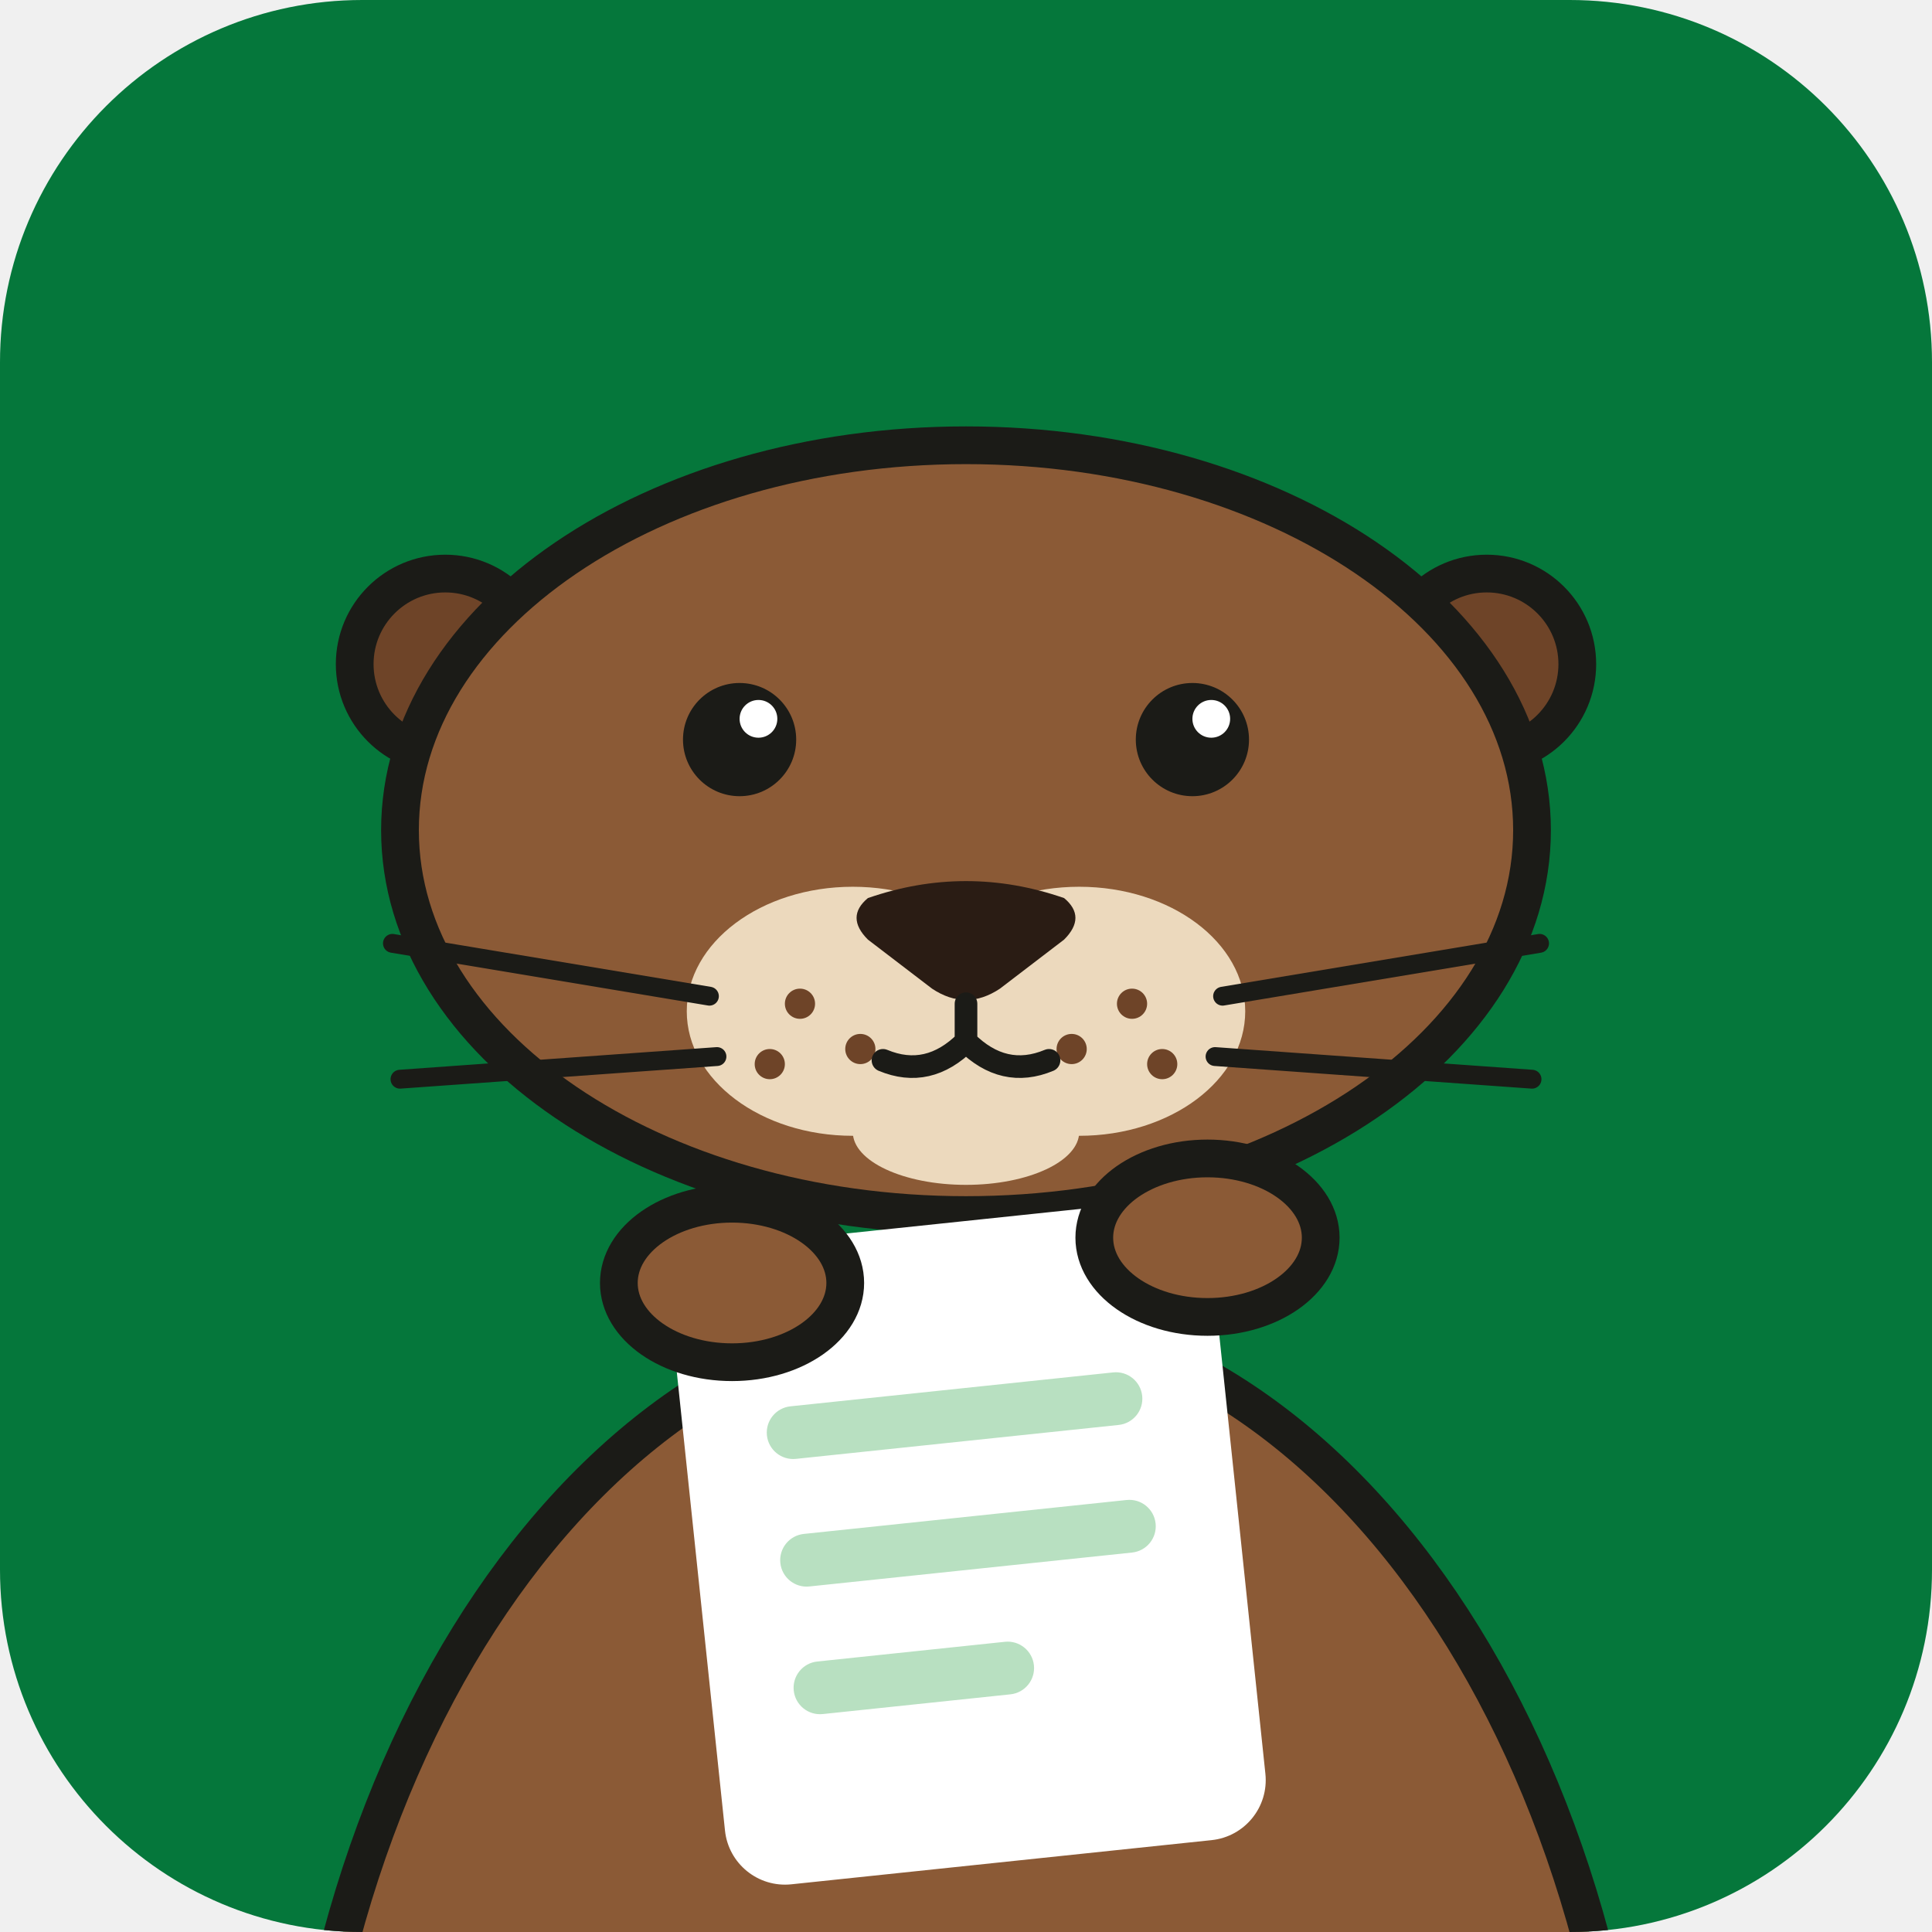
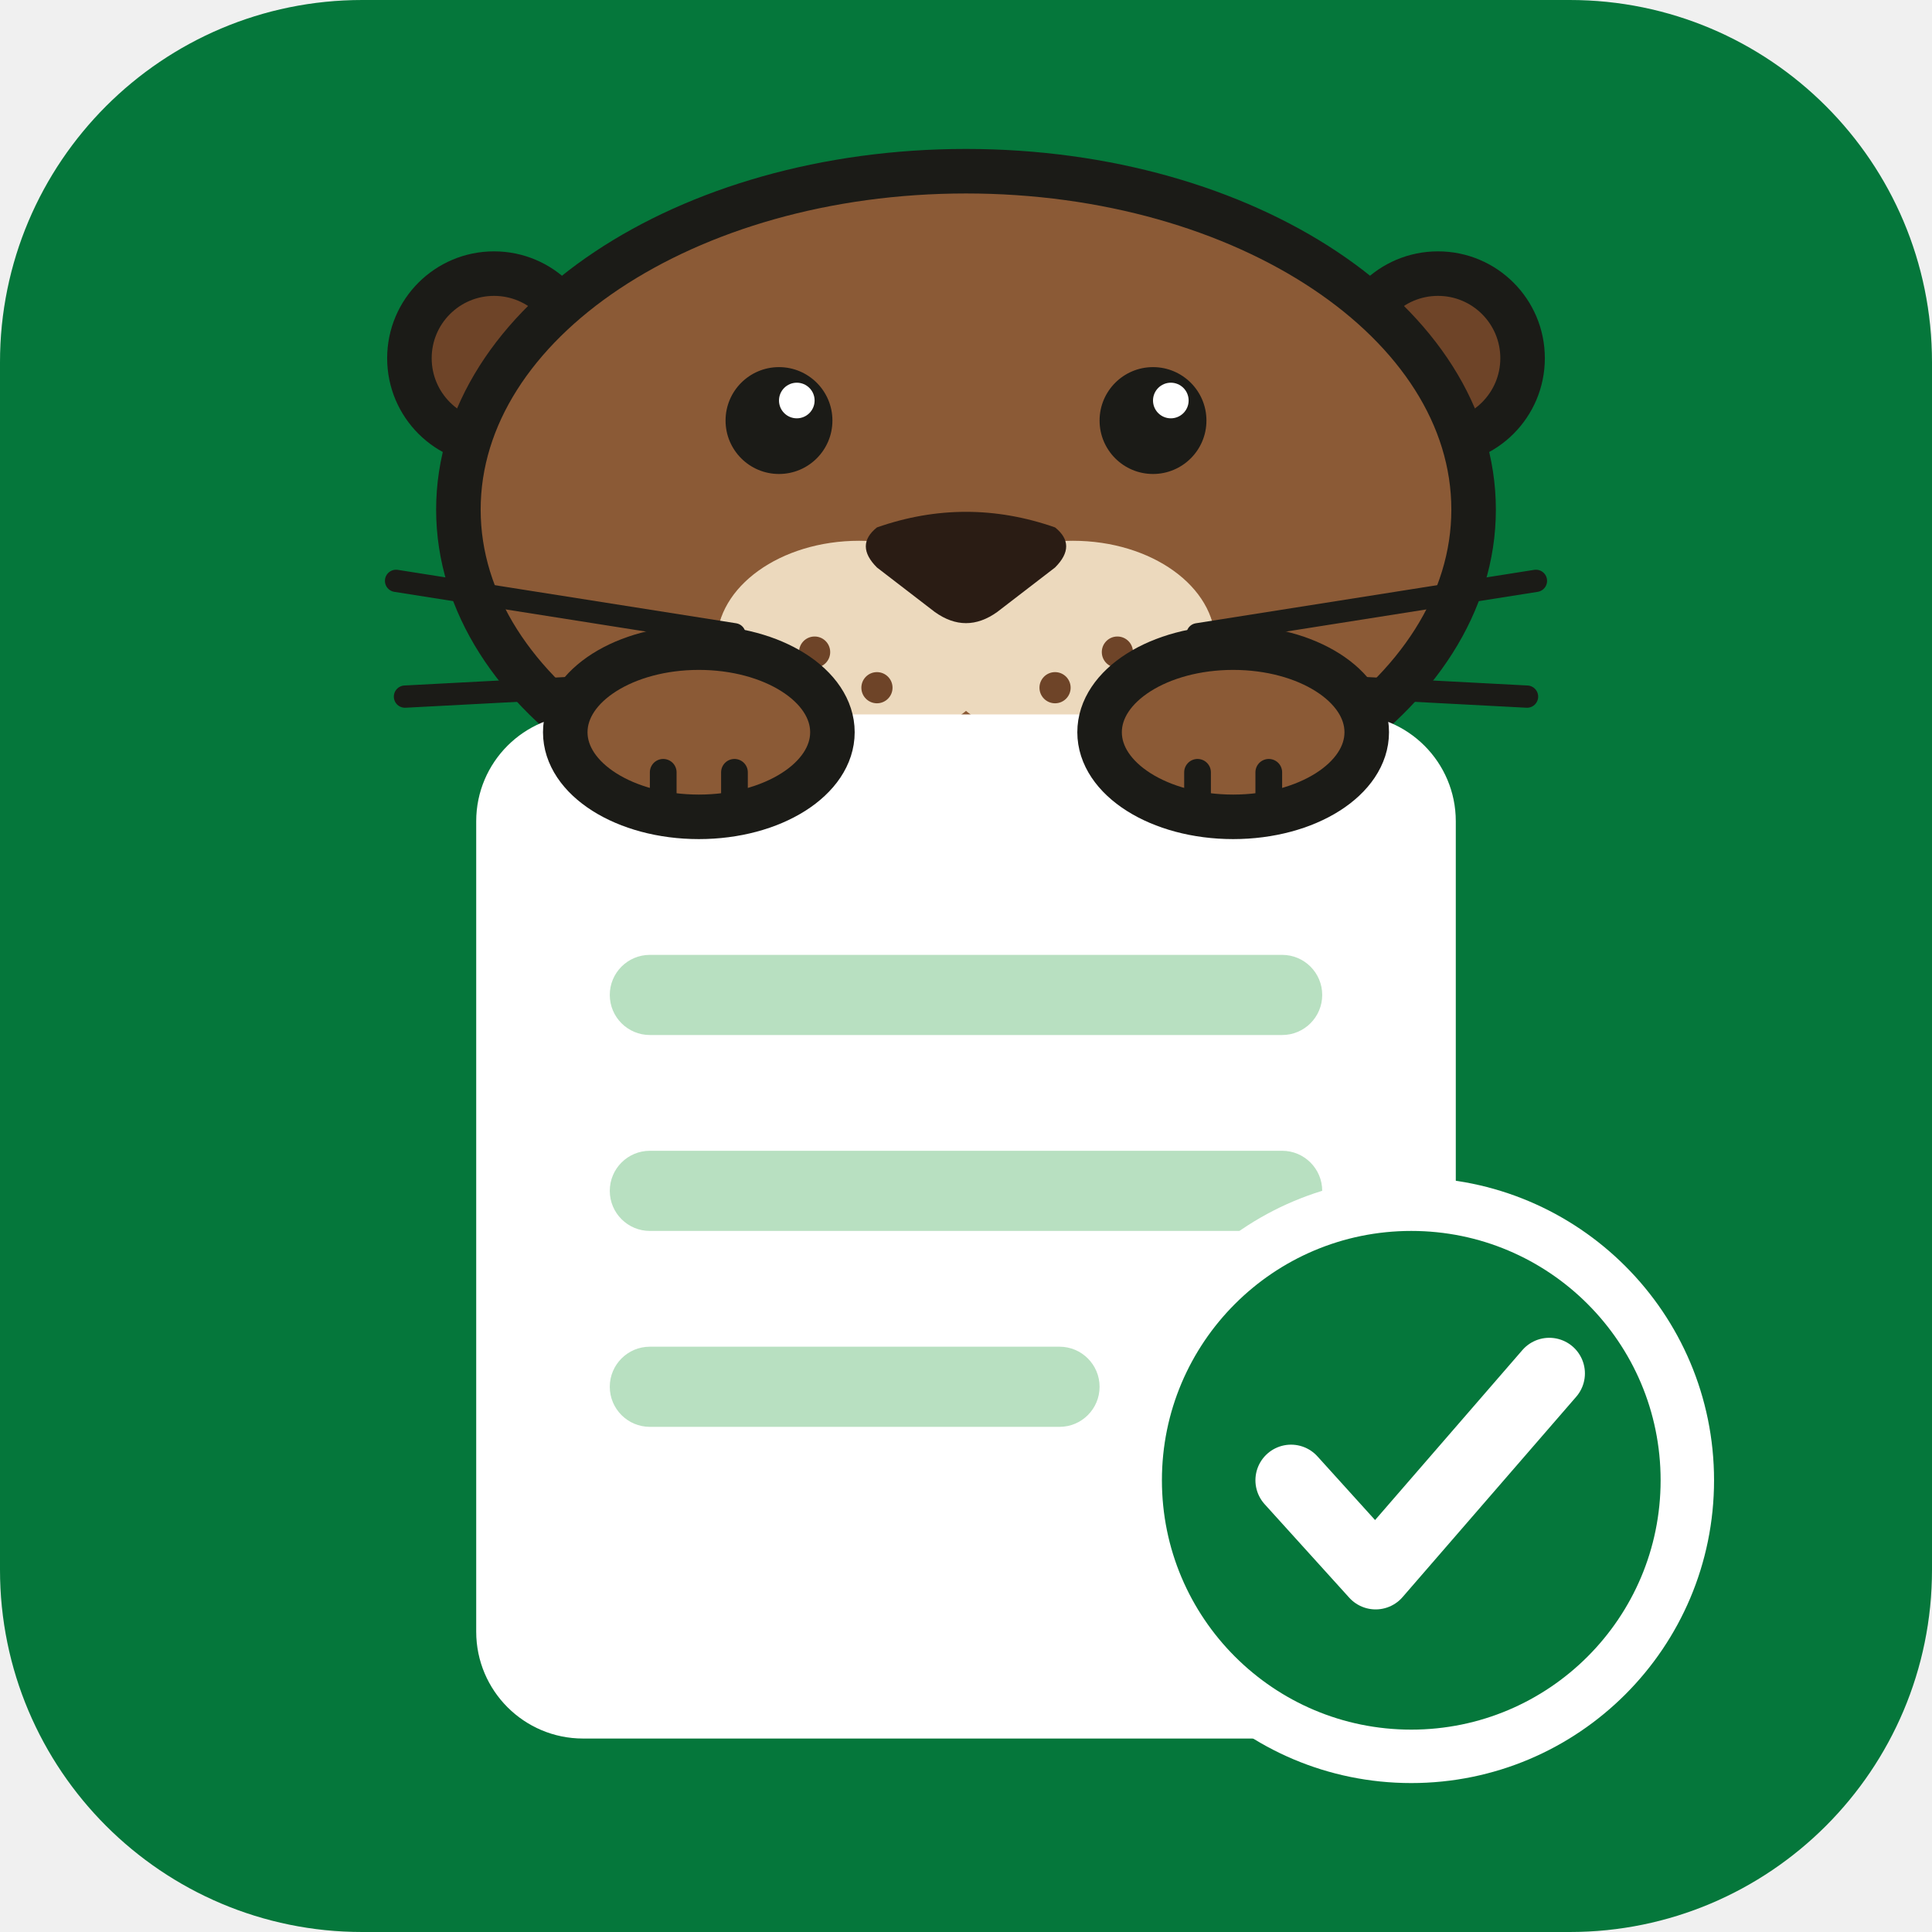
<svg xmlns="http://www.w3.org/2000/svg" width="512" height="512" viewBox="0 0 512 512">
  <defs>
    <clipPath id="tile">
      <rect width="512" height="512" rx="96" />
    </clipPath>
  </defs>
  <rect width="512" height="512" rx="96" fill="#05773b" />
  <g clip-path="url(#tile)">
-     <g stroke="#1b1b17" stroke-width="10" stroke-linejoin="round" stroke-linecap="round">
-       <ellipse cx="256" cy="610" rx="178" ry="262" fill="#8b5a36" />
-       <circle cx="118" cy="176" r="24" fill="#6e4428" />
-       <circle cx="394" cy="176" r="24" fill="#6e4428" />
-       <ellipse cx="256" cy="220" rx="150" ry="102" fill="#8b5a36" />
-     </g>
-     <ellipse cx="226" cy="268" rx="44" ry="33" fill="#ecd9bd" />
-     <ellipse cx="286" cy="268" rx="44" ry="33" fill="#ecd9bd" />
-     <ellipse cx="256" cy="300" rx="30" ry="14" fill="#ecd9bd" />
-     <circle cx="196" cy="196" r="15" fill="#1b1b17" />
-     <circle cx="316" cy="196" r="15" fill="#1b1b17" />
-     <circle cx="201" cy="190.5" r="5" fill="#ffffff" />
-     <circle cx="321" cy="190.5" r="5" fill="#ffffff" />
-     <path d="M230 238 Q256 229 282 238 Q288 243 282 249 L265 262 Q256 268 247 262 L230 249 Q224 243 230 238 Z" fill="#2a1c14" />
-     <g fill="#6e4428">
-       <circle cx="212" cy="266" r="4" />
-       <circle cx="228" cy="278" r="4" />
-       <circle cx="204" cy="282" r="4" />
-       <circle cx="300" cy="266" r="4" />
-       <circle cx="284" cy="278" r="4" />
-       <circle cx="308" cy="282" r="4" />
-     </g>
-     <g stroke="#1b1b17" stroke-linecap="round" fill="none">
-       <path d="M256 266 v10 M256 276 q-10 10 -22 5 M256 276 q10 10 22 5" stroke-width="6" />
-       <path d="M188 264 l-84 -14 M190 280 l-84 6 M324 264 l84 -14 M322 280 l84 6" stroke-width="5" />
-     </g>
-     <g transform="rotate(-6 256 404)">
-       <rect x="184" y="324" width="144" height="170" rx="16" fill="#ffffff" />
-       <rect x="206" y="368" width="100" height="14" rx="7" fill="#b8e0c1" />
-       <rect x="206" y="402" width="100" height="14" rx="7" fill="#b8e0c1" />
-       <rect x="206" y="436" width="64" height="14" rx="7" fill="#b8e0c1" />
-     </g>
-     <g stroke="#1b1b17" stroke-width="10" stroke-linejoin="round">
-       <ellipse cx="194" cy="340" rx="30" ry="21" fill="#8b5a36" />
-       <ellipse cx="320" cy="328" rx="30" ry="21" fill="#8b5a36" />
+     <g transform="translate(256 256) scale(1.18) translate(-256 -270.5)">
+       <g stroke="#1b1b17" stroke-width="10" stroke-linejoin="round" stroke-linecap="round">
+         <circle cx="150" cy="134" r="19" fill="#6e4428" />
+         <circle cx="362" cy="134" r="19" fill="#6e4428" />
+         <ellipse cx="256" cy="168" rx="114" ry="76" fill="#8b5a36" />
+       </g>
+       <ellipse cx="232" cy="198" rx="32" ry="23" fill="#ecd9bd" />
+       <ellipse cx="280" cy="198" rx="32" ry="23" fill="#ecd9bd" />
+       <circle cx="214" cy="148" r="12" fill="#1b1b17" />
+       <circle cx="298" cy="148" r="12" fill="#1b1b17" />
+       <circle cx="218" cy="143.5" r="4" fill="#ffffff" />
+       <circle cx="302" cy="143.5" r="4" fill="#ffffff" />
+       <path d="M236 172 Q256 165 276 172 Q281 176 276 181 L263 191 Q256 196 249 191 L236 181 Q231 176 236 172 Z" fill="#2a1c14" />
+       <g fill="#6e4428">
+         <circle cx="222" cy="200" r="3.5" />
+         <circle cx="236" cy="208" r="3.5" />
+         <circle cx="214" cy="210" r="3.5" />
+         <circle cx="290" cy="200" r="3.5" />
+         <circle cx="276" cy="208" r="3.5" />
+         <circle cx="298" cy="210" r="3.5" />
+       </g>
+       <g stroke="#1b1b17" stroke-width="5" stroke-linecap="round" fill="none">
+         <path d="M204 196 l-76 -12 M206 206 l-76 4" />
+         <path d="M308 196 l76 -12 M306 206 l76 4" />
+       </g>
+       <rect x="146" y="214" width="220" height="230" rx="24" fill="#ffffff" />
+       <rect x="176" y="268" width="160" height="18" rx="9" fill="#b8e0c1" />
+       <rect x="176" y="312" width="160" height="18" rx="9" fill="#b8e0c1" />
+       <rect x="176" y="356" width="110" height="18" rx="9" fill="#b8e0c1" />
+       <g stroke="#1b1b17" stroke-width="10" stroke-linejoin="round" stroke-linecap="round">
+         <ellipse cx="196" cy="218" rx="30" ry="19" fill="#8b5a36" />
+         <ellipse cx="316" cy="218" rx="30" ry="19" fill="#8b5a36" />
+       </g>
+       <g stroke="#1b1b17" stroke-width="6" stroke-linecap="round">
+         <path d="M188 227 v8 M204 227 v8 M308 227 v8 M324 227 v8" />
+       </g>
+       <circle cx="356" cy="386" r="62" fill="#05773b" stroke="#ffffff" stroke-width="12" />
+       <path d="M329 386l19 21 39-45" stroke="#ffffff" stroke-width="16" fill="none" stroke-linecap="round" stroke-linejoin="round" />
    </g>
  </g>
</svg>
